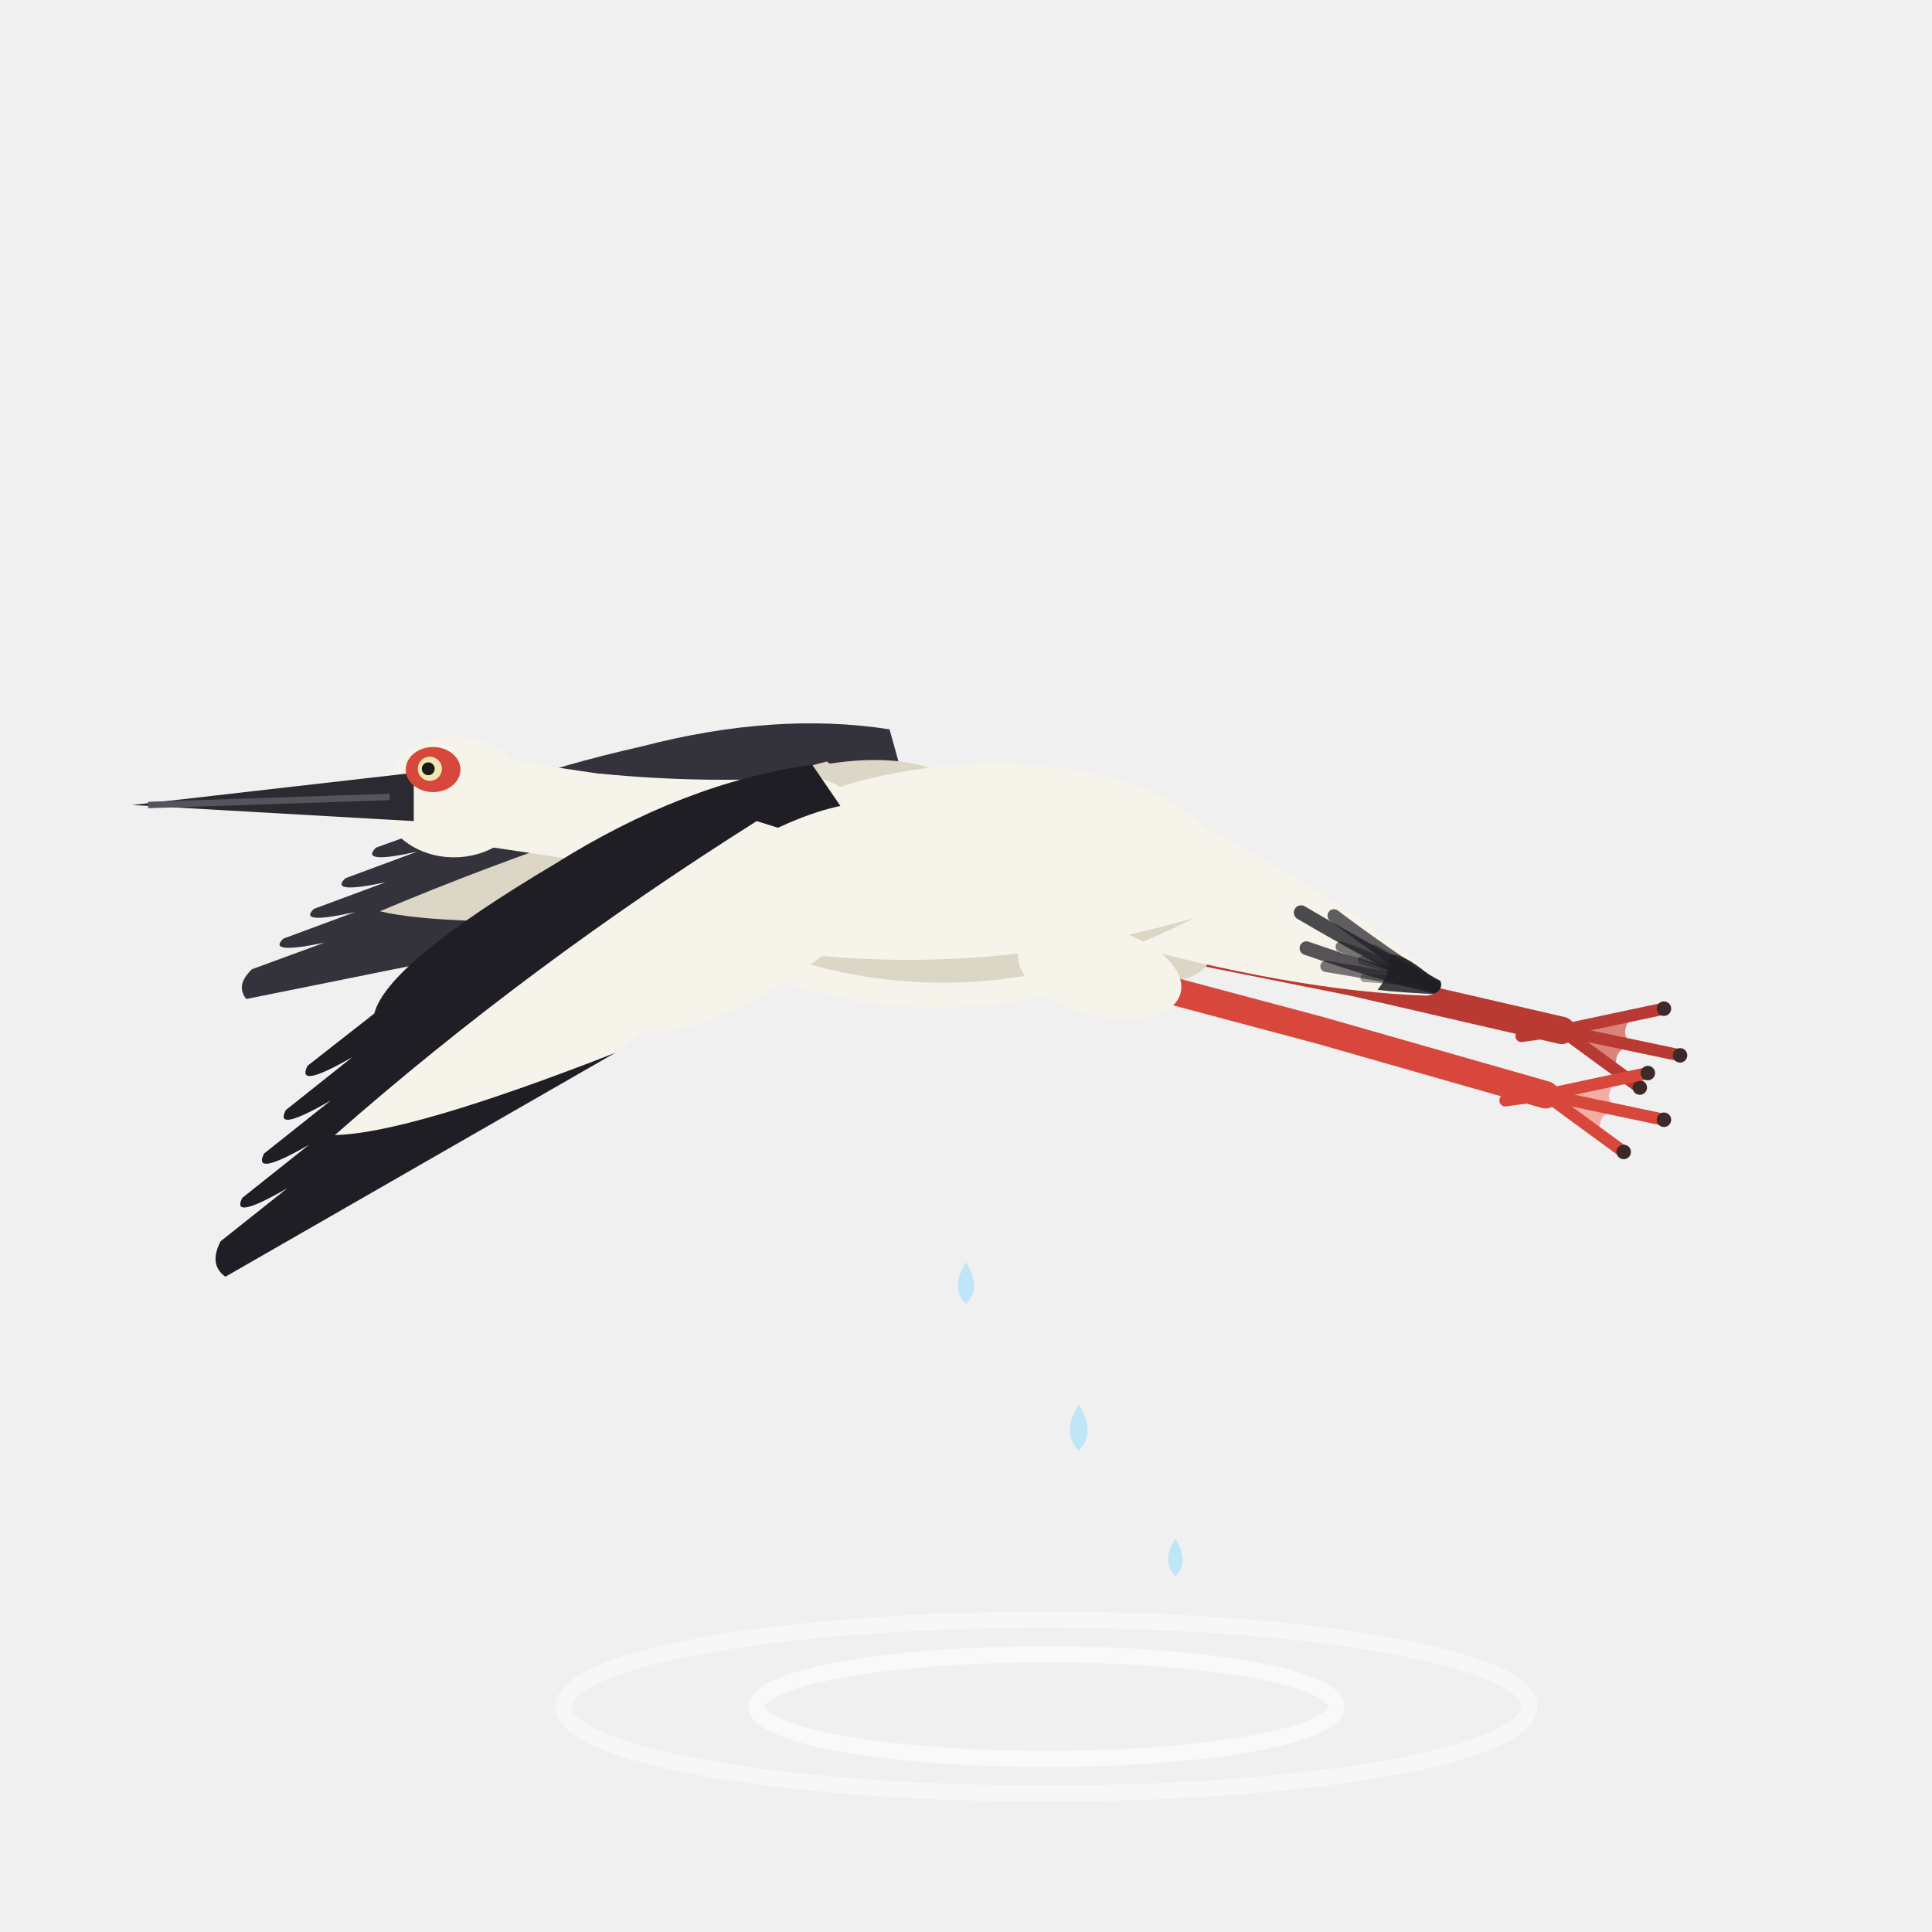
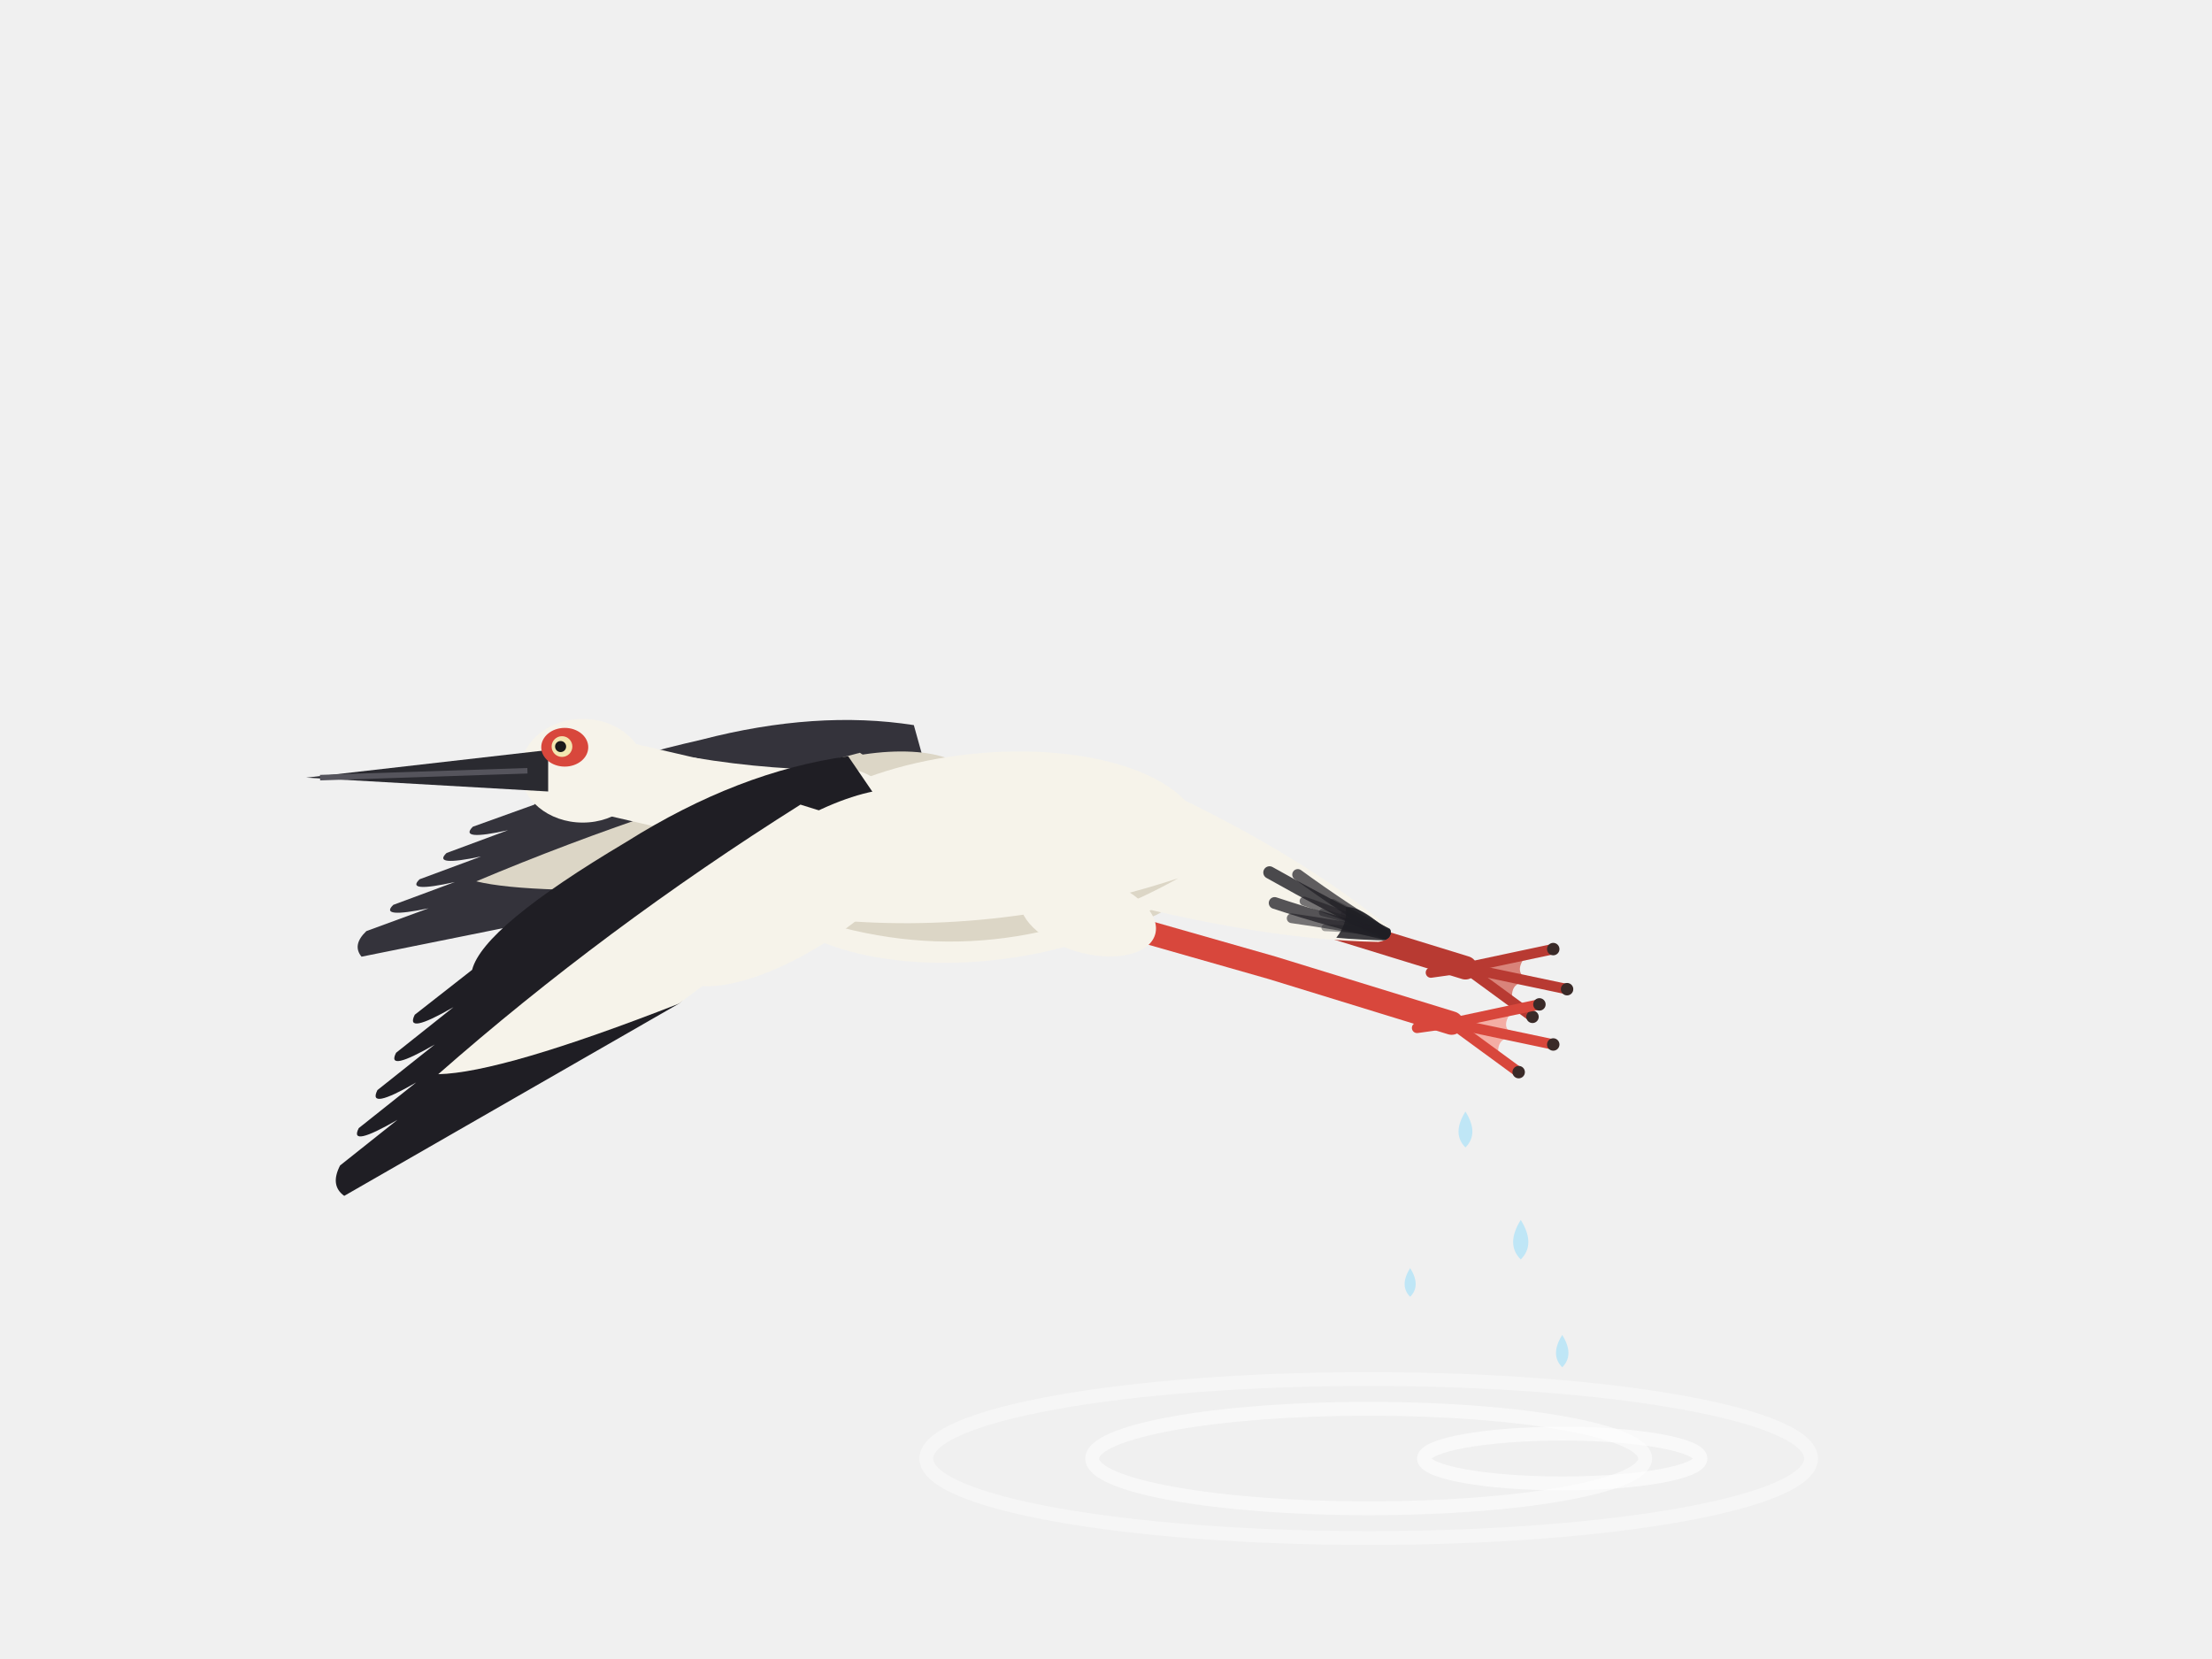
- <svg xmlns="http://www.w3.org/2000/svg" width="240" height="240" viewBox="0 -40 240 240">
-   <ellipse cx="130" cy="172" rx="60" ry="10.8" fill="none" stroke="#ffffff" stroke-width="2" opacity="0.45" />
-   <ellipse cx="130" cy="172" rx="36" ry="6.5" fill="none" stroke="#ffffff" stroke-width="2" opacity="0.6" />
-   <path d="M120 116.8 Q122 120 120 122 Q118 120 120 116.8 Z" fill="#bfe6f6" />
-   <path d="M134 134.48 Q136.2 138 134 140.2 Q131.8 138 134 134.48 Z" fill="#bfe6f6" />
-   <path d="M146 151.12 Q147.8 154 146 155.8 Q144.2 154 146 151.12 Z" fill="#bfe6f6" />
-   <path d="M138 76 L168 82 L194 88" stroke="#b83a32" stroke-width="3.4" fill="none" stroke-linecap="round" stroke-linejoin="round" />
-   <path d="M194 88 L202.9 86.1 Q200.2 89.3 204.6 90.2 Q200.2 89.3 200.8 92.9 Z" fill="#d9837a" />
-   <path d="M194 88 L206.7 85.3" stroke="#b83a32" stroke-width="1.5" stroke-linecap="round" />
-   <path d="M194 88 L208.7 91.1" stroke="#b83a32" stroke-width="1.5" stroke-linecap="round" />
-   <path d="M194 88 L203.7 95.1" stroke="#b83a32" stroke-width="1.5" stroke-linecap="round" />
-   <path d="M194 88 L189 88.7" stroke="#b83a32" stroke-width="1.5" stroke-linecap="round" />
-   <circle cx="206.7" cy="85.3" r=".9" fill="#3a2a28" />
-   <circle cx="208.7" cy="91.1" r=".9" fill="#3a2a28" />
-   <circle cx="203.7" cy="95.1" r=".9" fill="#3a2a28" />
-   <ellipse cx="140.6" cy="76.5" rx="10.2" ry="5.5" transform="rotate(11.3 140.6 76.5)" fill="#dcd6c6" />
-   <path d="M134 80 L164 88 L192 96" stroke="#d8473c" stroke-width="3.4" fill="none" stroke-linecap="round" stroke-linejoin="round" />
-   <path d="M192 96 L200.9 94.1 Q198.2 97.3 202.6 98.2 Q198.2 97.3 198.8 100.9 Z" fill="#f4ada4" />
-   <path d="M192 96 L204.7 93.3" stroke="#d8473c" stroke-width="1.5" stroke-linecap="round" />
-   <path d="M192 96 L206.7 99.1" stroke="#d8473c" stroke-width="1.5" stroke-linecap="round" />
-   <path d="M192 96 L201.7 103.1" stroke="#d8473c" stroke-width="1.5" stroke-linecap="round" />
-   <path d="M192 96 L187 96.7" stroke="#d8473c" stroke-width="1.5" stroke-linecap="round" />
-   <circle cx="204.7" cy="93.3" r=".9" fill="#3a2a28" />
-   <circle cx="206.7" cy="99.1" r=".9" fill="#3a2a28" />
-   <circle cx="201.7" cy="103.1" r=".9" fill="#3a2a28" />
-   <path d="M112.7 58.5 L79.7 74.2 L30.6 84.1 Q29.2 82.4 31.3 80.4 L40.3 77.1 Q33.1 78.6 35.2 76.6 L44.1 73.3 Q36.9 74.9 39 72.9 L47.9 69.6 Q40.8 71.1 42.9 69.1 L51.8 65.8 Q44.6 67.4 46.7 65.3 L55.6 62.1 Q58.8 57.5 79.8 52.7 Q96.4 48.4 110.5 50.6 Z" fill="#34333b" />
-   <path d="M113.9 62.3 L79.7 74.2 Q54.9 75.1 47.2 73.2 Q73.5 62.1 102.7 54.6 Z" fill="#dcd6c6" />
-   <ellipse cx="99.7" cy="64.3" rx="20.2" ry="8.5" transform="rotate(164 99.7 64.3)" fill="#dcd6c6" />
-   <path d="M101 56.5 Q87.6 57.4 74.5 56.1 L72.9 67 Q85.7 69.6 98.3 74.3 Z" fill="#f6f3ea" />
-   <circle cx="99.6" cy="65.4" r="9" fill="#f6f3ea" />
-   <path d="M99.63 65.41 Q78 62.2 56.4 59" stroke="#f6f3ea" stroke-width="11" stroke-linecap="round" fill="none" />
-   <g transform="translate(56.4 59) rotate(0) scale(-1 1)">
+ <svg xmlns="http://www.w3.org/2000/svg" width="320" height="240" viewBox="-80 -40 320 240">
+   <ellipse cx="118" cy="171" rx="64" ry="11.5" fill="none" stroke="#ffffff" stroke-width="2" opacity="0.4" />
+   <ellipse cx="118" cy="171" rx="40" ry="7.2" fill="none" stroke="#ffffff" stroke-width="2" opacity="0.55" />
+   <ellipse cx="146" cy="171" rx="20" ry="3.6" fill="none" stroke="#ffffff" stroke-width="2" opacity="0.6" />
+   <path d="M132 120.8 Q134 124 132 126 Q130 124 132 120.8 Z" fill="#bfe6f6" />
+   <path d="M140 136.48 Q142.2 140 140 142.2 Q137.8 140 140 136.48 Z" fill="#bfe6f6" />
+   <path d="M146 153.12 Q147.8 156 146 157.8 Q144.2 156 146 153.12 Z" fill="#bfe6f6" />
+   <path d="M124 143.44 Q125.6 146 124 147.6 Q122.4 146 124 143.44 Z" fill="#bfe6f6" />
+   <path d="M78.4 87.3 L106 92 L132 100" stroke="#b83a32" stroke-width="3.4" fill="none" stroke-linecap="round" stroke-linejoin="round" />
+   <path d="M132 100 L140.9 98.1 Q138.2 101.3 142.6 102.2 Q138.2 101.3 138.8 104.9 Z" fill="#d9837a" />
+   <path d="M132 100 L144.7 97.3" stroke="#b83a32" stroke-width="1.5" stroke-linecap="round" />
+   <path d="M132 100 L146.7 103.1" stroke="#b83a32" stroke-width="1.5" stroke-linecap="round" />
+   <path d="M132 100 L141.7 107.1" stroke="#b83a32" stroke-width="1.5" stroke-linecap="round" />
+   <path d="M132 100 L127 100.7" stroke="#b83a32" stroke-width="1.5" stroke-linecap="round" />
+   <circle cx="144.7" cy="97.3" r=".9" fill="#3a2a28" />
+   <circle cx="146.7" cy="103.1" r=".9" fill="#3a2a28" />
+   <circle cx="141.7" cy="107.1" r=".9" fill="#3a2a28" />
+   <ellipse cx="80.7" cy="87.7" rx="9.4" ry="5.5" transform="rotate(9.7 80.7 87.7)" fill="#dcd6c6" />
+   <path d="M74.9 91.7 L104 100 L130 108" stroke="#d8473c" stroke-width="3.4" fill="none" stroke-linecap="round" stroke-linejoin="round" />
+   <path d="M130 108 L138.9 106.1 Q136.2 109.3 140.6 110.2 Q136.2 109.3 136.8 112.9 Z" fill="#f4ada4" />
+   <path d="M130 108 L142.7 105.3" stroke="#d8473c" stroke-width="1.5" stroke-linecap="round" />
+   <path d="M130 108 L144.7 111.1" stroke="#d8473c" stroke-width="1.5" stroke-linecap="round" />
+   <path d="M130 108 L139.7 115.1" stroke="#d8473c" stroke-width="1.5" stroke-linecap="round" />
+   <path d="M130 108 L125 108.7" stroke="#d8473c" stroke-width="1.5" stroke-linecap="round" />
+   <circle cx="142.7" cy="105.3" r=".9" fill="#3a2a28" />
+   <circle cx="144.7" cy="111.1" r=".9" fill="#3a2a28" />
+   <circle cx="139.7" cy="115.1" r=".9" fill="#3a2a28" />
+   <path d="M54.4 72.8 L21.4 88.5 L-27.7 98.4 Q-29.1 96.7 -27 94.7 L-18 91.4 Q-25.2 92.9 -23.1 90.9 L-14.2 87.6 Q-21.4 89.2 -19.3 87.2 L-10.4 83.9 Q-17.5 85.4 -15.4 83.4 L-6.5 80.1 Q-13.7 81.7 -11.6 79.6 L-2.7 76.4 Q0.5 71.8 21.5 67 Q38.1 62.7 52.2 64.9 Z" fill="#34333b" />
+   <path d="M55.6 76.6 L21.4 88.5 Q-3.4 89.4 -11.1 87.5 Q15.2 76.4 44.4 68.9 Z" fill="#dcd6c6" />
+   <ellipse cx="41.4" cy="78.6" rx="20.2" ry="8.5" transform="rotate(164 41.4 78.6)" fill="#dcd6c6" />
+   <path d="M43.5 71.4 Q31.7 71.5 20.4 69.6 L17.9 80.3 Q28.9 83.6 39.5 88.9 Z" fill="#f6f3ea" />
+   <circle cx="41.5" cy="80.1" r="9" fill="#f6f3ea" />
+   <path d="M41.482 80.123 Q22.9 75.8 4.3 71.5" stroke="#f6f3ea" stroke-width="11" stroke-linecap="round" fill="none" />
+   <g transform="translate(4.3 71.5) rotate(0) scale(-1 1)">
    <ellipse cx="0" cy="0" rx="9" ry="7.5" fill="#f6f3ea" />
    <path d="M5 -3 L40 1 L5 3 Z" fill="#2a2a30" />
    <path d="M8 0 L38 1" stroke="#55545c" stroke-width=".8" />
    <ellipse cx="2.6" cy="-3.4" rx="3.4" ry="2.8" fill="#d8473c" />
    <circle cx="3" cy="-3.5" r="1.5" fill="#f2e6b0" />
    <circle cx="3.2" cy="-3.5" r=".8" fill="#1a1a1a" />
  </g>
-   <g transform="translate(120 70) rotate(-4)">
-     <g transform="rotate(22 24 1)">
+   <g transform="translate(62 84) rotate(-6)">
+     <g transform="rotate(23 24 1)">
      <defs>
        <clipPath id="tail">
          <path d="M20 -8 Q44 -5 61 2 Q62 3.4 60 4.4 Q44 9 20 10 Z" />
        </clipPath>
      </defs>
      <path d="M20 -8 Q44 -5 61 2 Q62 3.4 60 4.4 Q44 9 20 10 Z" fill="#f6f3ea" />
      <g clip-path="url(#tail)">
        <path d="M46 -1.5 Q53.5 1.1 61 3" stroke="#1f1e24" stroke-width="1.6" stroke-linecap="round" fill="none" opacity="0.7" />
        <path d="M52 0.8 Q56.5 1.6 61 3" stroke="#1f1e24" stroke-width="0.9" stroke-linecap="round" fill="none" opacity="0.4" />
        <path d="M42 -0.6 Q51.5 1.5 61 3" stroke="#1f1e24" stroke-width="1.8" stroke-linecap="round" fill="none" opacity="0.8" />
        <path d="M54 2 Q57.5 2.2 61 3" stroke="#1f1e24" stroke-width="0.8" stroke-linecap="round" fill="none" opacity="0.35" />
        <path d="M48 1.9 Q54.5 2.1 61 3" stroke="#1f1e24" stroke-width="1.3" stroke-linecap="round" fill="none" opacity="0.6" />
        <path d="M51 2.7 Q56 2.5 61 3" stroke="#1f1e24" stroke-width="1" stroke-linecap="round" fill="none" opacity="0.45" />
        <path d="M44 3.4 Q52.5 3.6 61 3" stroke="#1f1e24" stroke-width="1.7" stroke-linecap="round" fill="none" opacity="0.75" />
        <path d="M55 3.5 Q58 2.9 61 3" stroke="#1f1e24" stroke-width="0.8" stroke-linecap="round" fill="none" opacity="0.35" />
        <path d="M47 4.8 Q54 3.7 61 3" stroke="#1f1e24" stroke-width="1.4" stroke-linecap="round" fill="none" opacity="0.6" />
        <path d="M52 4.7 Q56.5 3.5 61 3" stroke="#1f1e24" stroke-width="1" stroke-linecap="round" fill="none" opacity="0.4" />
        <path d="M62 3 Q56 0 54 1 Q55 3 54 5.6 Q57 5 62 3.6 Z" fill="#1f1e24" opacity=".85" />
      </g>
    </g>
    <ellipse cx="0" cy="0" rx="32" ry="15" fill="#f6f3ea" />
    <path d="M-26 6 Q0 18 28 6 Q0 12 -26 6 Z" fill="#dcd6c6" />
  </g>
-   <ellipse cx="136.6" cy="80.7" rx="10.4" ry="5.5" transform="rotate(14.9 136.6 80.7)" fill="#f6f3ea" />
-   <path d="M106.5 63.2 L76.4 90.8 L28 118.6 Q25.9 117.1 27.4 114.2 L35.7 107.6 Q28.6 111.7 30.1 108.8 L38.4 102.2 Q31.3 106.3 32.8 103.3 L41.1 96.7 Q34 100.8 35.5 97.9 L43.8 91.3 Q36.7 95.4 38.2 92.4 L46.5 85.9 Q48.1 79.7 68.8 67.4 Q85 57.2 100.9 55 Z" fill="#1f1e24" />
-   <path d="M108.7 66.6 L76.4 90.8 Q50.8 100.8 41.6 101 Q65.6 79.9 94 62 Z" fill="#f6f3ea" />
-   <ellipse cx="94.2" cy="74" rx="22.2" ry="8.5" transform="rotate(146 94.2 74)" fill="#f6f3ea" />
+   <ellipse cx="77.4" cy="92.4" rx="10.1" ry="5.5" transform="rotate(15.9 77.4 92.4)" fill="#f6f3ea" />
+   <path d="M48.3 77.6 L18.2 105.2 L-30.2 133 Q-32.3 131.5 -30.8 128.6 L-22.5 122 Q-29.6 126.1 -28.1 123.2 L-19.8 116.6 Q-26.9 120.7 -25.4 117.7 L-17.1 111.1 Q-24.2 115.2 -22.7 112.3 L-14.4 105.7 Q-21.5 109.8 -20 106.8 L-11.7 100.3 Q-10.1 94.1 10.6 81.8 Q26.8 71.6 42.7 69.4 Z" fill="#1f1e24" />
+   <path d="M50.5 81 L18.2 105.2 Q-7.4 115.2 -16.6 115.4 Q7.4 94.3 35.8 76.4 Z" fill="#f6f3ea" />
+   <ellipse cx="36" cy="88.4" rx="22.2" ry="8.5" transform="rotate(146 36 88.4)" fill="#f6f3ea" />
</svg>
